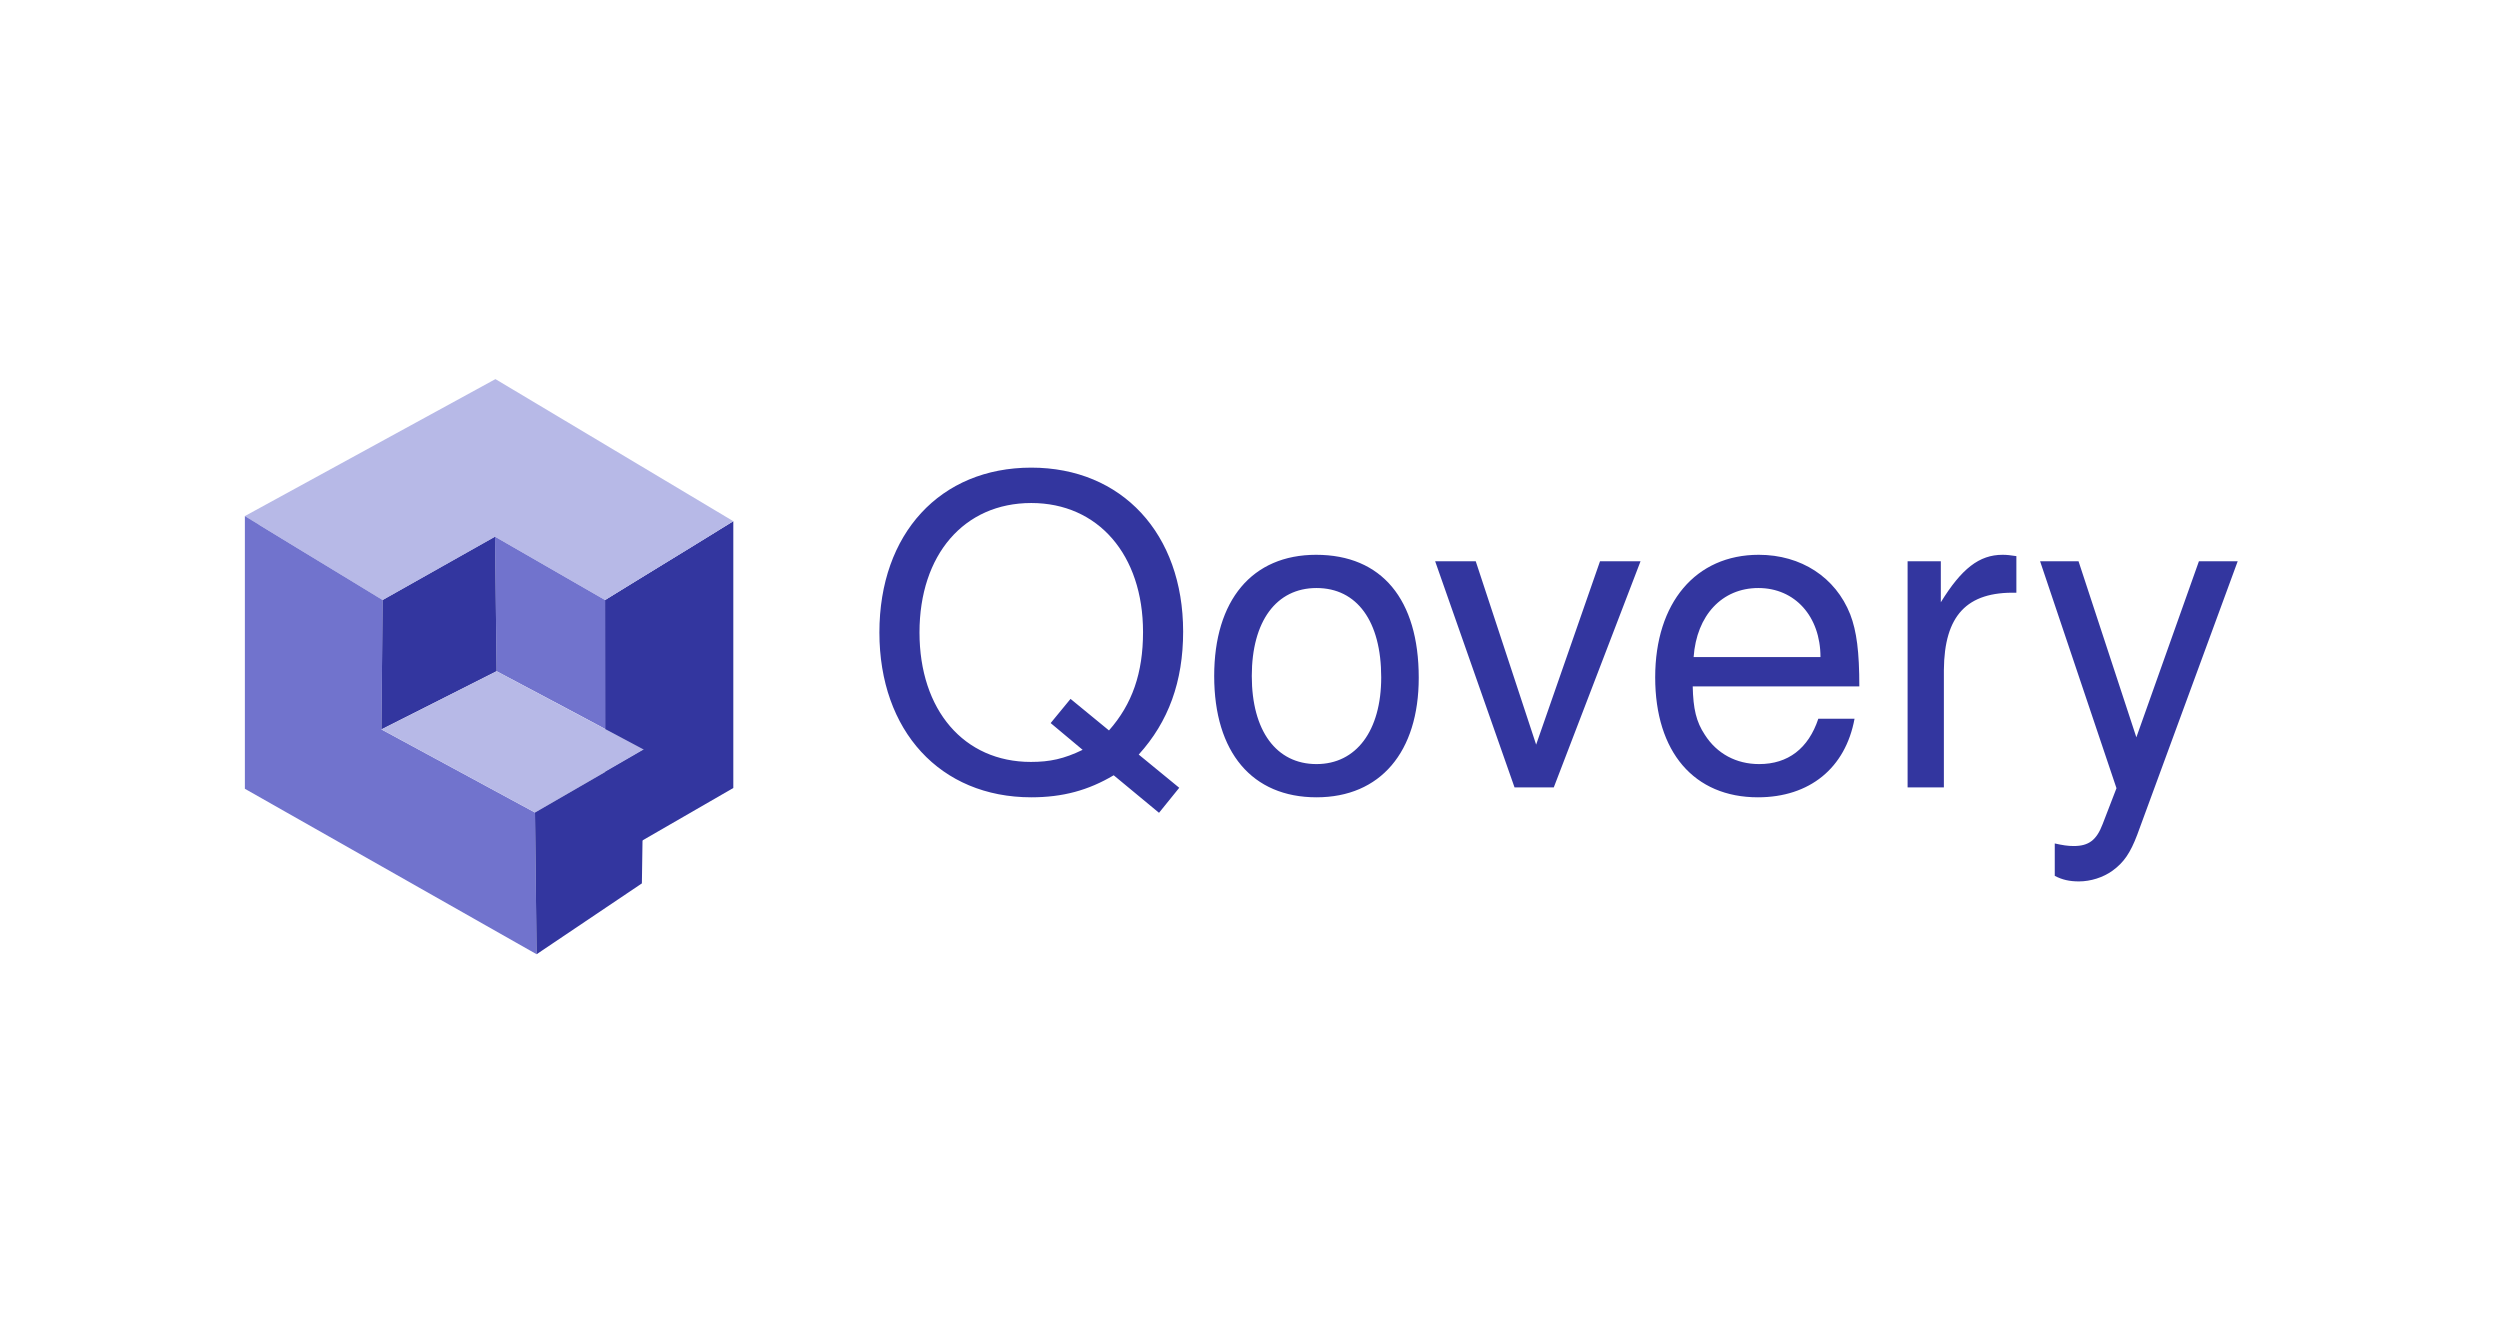
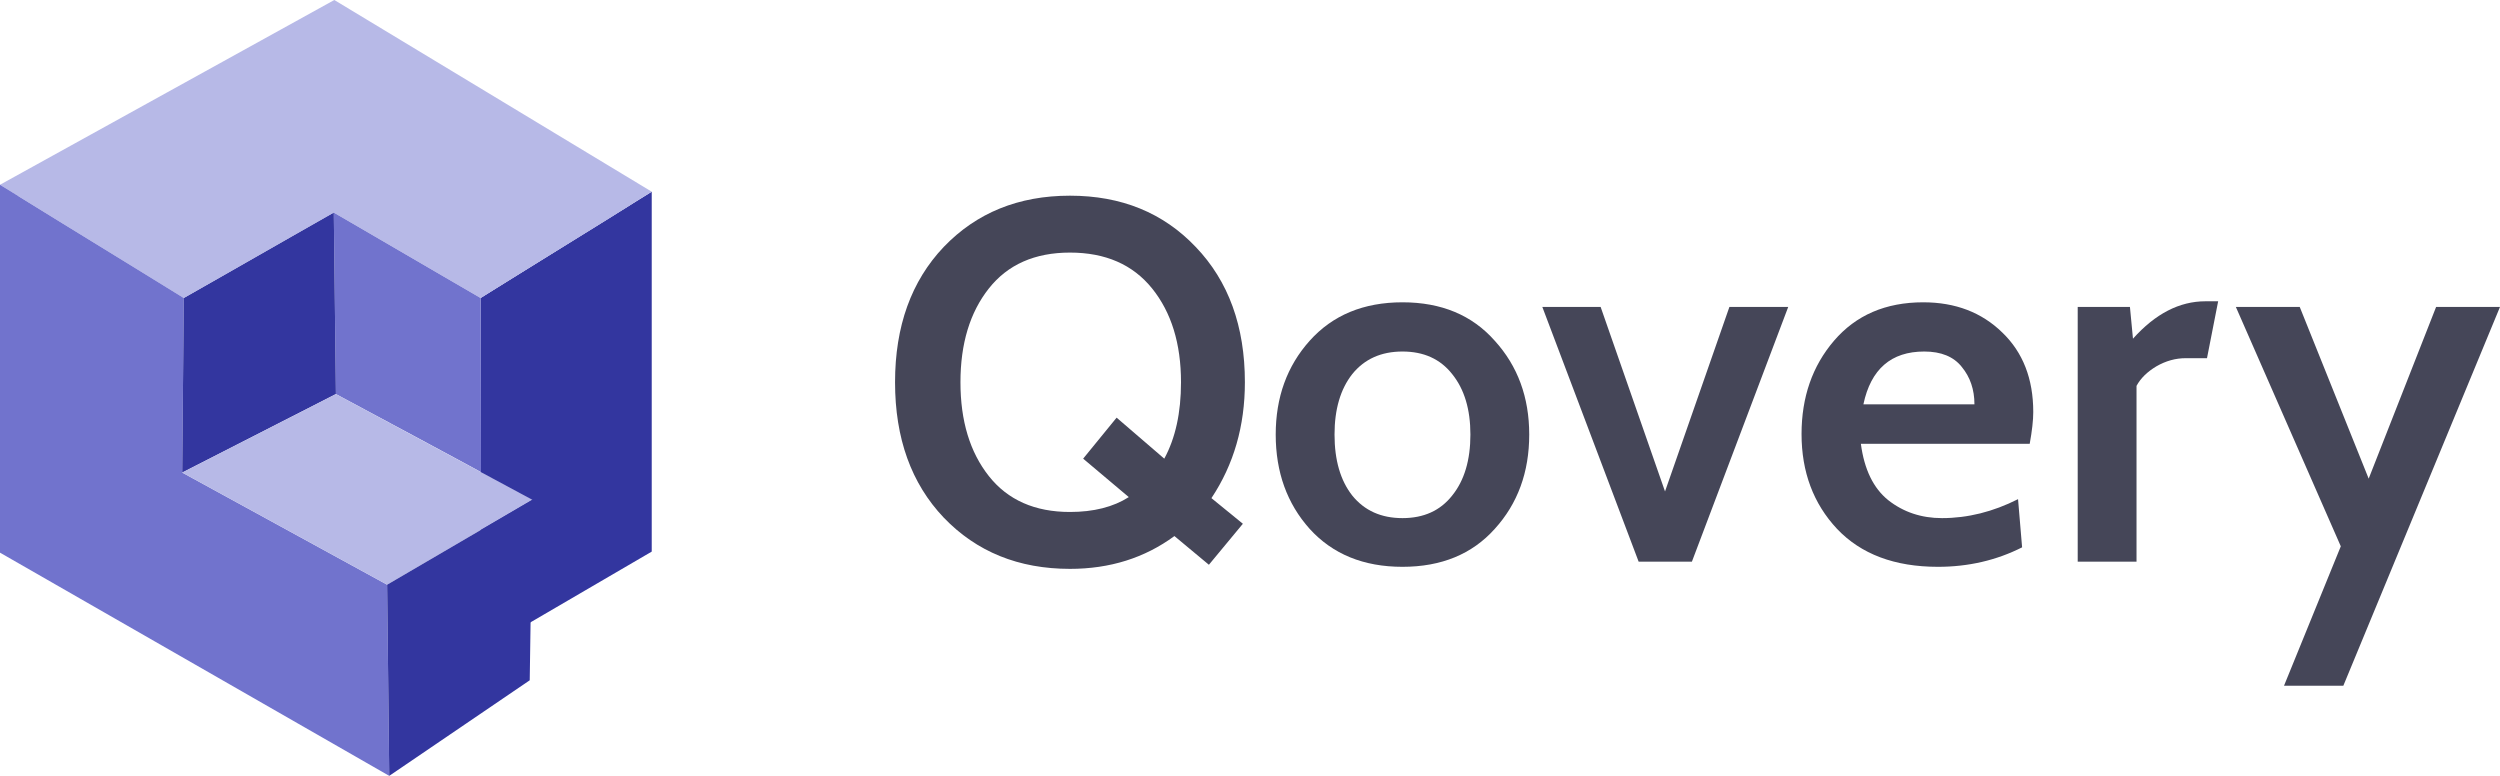
- <svg xmlns="http://www.w3.org/2000/svg" width="562" height="300" viewBox="0 0 562 300">
-   <defs>
-     <clipPath id="b">
-       <rect width="562" height="300" />
-     </clipPath>
-   </defs>
-   <g id="a" clip-path="url(#b)">
-     <path d="M451.84,0h0Z" transform="translate(506.84) rotate(180)" fill="#b7b9e7" opacity="0.503" />
-     <g transform="translate(55.047 85.223)">
-       <path d="M28.946,29.127V88.032l28.83-16.639V11.419Z" transform="translate(52.026 20.525)" fill="#33369f" />
-       <path d="M56.325,0,0,30.787,30.876,49.651l25.36-14.237L80.973,49.651,109.8,31.944Z" fill="#b7b9e7" />
-       <path d="M0,11.006,30.965,29.87l-.267,29.1L65.223,77.653l.356,31.855L0,72.314Z" transform="translate(0 19.781)" fill="#7173cd" />
-       <path d="M20.1,12.66,44.84,26.9s.067,29.491.067,29.046c1.8.864-24.448-13.029-24.448-13.029Z" transform="translate(36.133 22.754)" fill="#7173cd" />
-       <path d="M10.974,55.994l25.893-13.08L36.512,12.66,11.241,26.9Z" transform="translate(19.724 22.754)" fill="#33369f" />
-       <path d="M45.5,55.241,10.974,36.555l25.893-13.08,33.1,17.618Z" transform="translate(19.724 42.193)" fill="#b7b9e7" />
-       <path d="M23.672,75.776,47.341,59.849l.445-30.075L23.316,43.921Z" transform="translate(41.907 53.513)" fill="#33369f" />
-       <path d="M1.084,30.14c9.254,5.695,18.678,11.305,27.932,17,8.453-4.716,16.82-9.525,25.273-14.241,8.275,4.716,16.467,9.52,24.742,14.236,8.453-5.339,17-10.314,25.414-15.616L54.295,1.4C36.588,11.01,18.881,20.53,1.084,30.14Z" transform="translate(1.949 2.516)" fill="#b7b9e7" />
-     </g>
-     <text transform="translate(194 177)" fill="#33369f" font-size="97" font-family="Helvetica">
-       <tspan x="0" y="0">Qovery</tspan>
-     </text>
-   </g>
+ <svg xmlns="http://www.w3.org/2000/svg" width="696" height="216" viewBox="0 0 696 216" fill="none">
+   <path d="M346.014 145.814L336.557 157.231L326.958 149.239C318.677 155.328 308.984 158.373 297.88 158.373C283.577 158.373 271.861 153.615 262.733 144.101C253.699 134.587 249.182 122.029 249.182 106.426C249.182 90.822 253.699 78.264 262.733 68.75C271.861 59.236 283.577 54.478 297.88 54.478C312.184 54.478 323.853 59.236 332.887 68.75C342.014 78.264 346.578 90.822 346.578 106.426C346.578 118.604 343.473 129.354 337.262 138.678L346.014 145.814ZM297.88 70.32C288.094 70.32 280.565 73.649 275.296 80.309C270.026 86.969 267.391 95.675 267.391 106.426C267.391 117.176 270.026 125.882 275.296 132.542C280.565 139.202 288.094 142.532 297.88 142.532C304.467 142.532 309.925 141.152 314.254 138.393L301.55 127.69L310.866 116.273L324.135 127.69C327.24 121.981 328.793 114.893 328.793 106.426C328.793 95.675 326.111 86.969 320.747 80.309C315.383 73.649 307.761 70.32 297.88 70.32Z" fill="#454658" />
+   <path d="M416.138 147.241C409.833 154.281 401.269 157.802 390.448 157.802C379.626 157.802 371.015 154.281 364.616 147.241C358.312 140.201 355.159 131.448 355.159 120.982C355.159 110.612 358.312 101.906 364.616 94.866C371.015 87.73 379.626 84.162 390.448 84.162C401.269 84.162 409.833 87.73 416.138 94.866C422.537 101.906 425.736 110.612 425.736 120.982C425.736 131.448 422.537 140.201 416.138 147.241ZM404.281 104.142C400.987 99.956 396.376 97.863 390.448 97.863C384.519 97.863 379.861 99.956 376.473 104.142C373.18 108.328 371.533 113.942 371.533 120.982C371.533 128.118 373.18 133.779 376.473 137.965C379.861 142.151 384.519 144.244 390.448 144.244C396.376 144.244 400.987 142.151 404.281 137.965C407.668 133.779 409.362 128.118 409.362 120.982C409.362 113.942 407.668 108.328 404.281 104.142Z" fill="#454658" />
+   <path d="M497.842 85.447L471.022 156.375H456.201L429.382 85.447H445.615L463.541 136.823L481.468 85.447H497.842Z" fill="#454658" />
+   <path d="M565.071 123.551H518.066C519.007 130.686 521.548 135.919 525.689 139.249C529.923 142.579 534.911 144.244 540.651 144.244C547.803 144.244 554.861 142.484 561.824 138.964L562.953 152.379C555.802 155.994 547.991 157.802 539.522 157.802C527.477 157.802 518.113 154.281 511.432 147.241C504.845 140.201 501.551 131.4 501.551 120.839C501.551 110.564 504.563 101.906 510.585 94.866C516.702 87.73 524.983 84.162 535.428 84.162C544.368 84.162 551.708 86.969 557.448 92.582C563.189 98.101 566.059 105.474 566.059 114.703C566.059 116.986 565.729 119.936 565.071 123.551ZM535.711 97.863C526.489 97.863 520.842 102.763 518.772 112.562H549.685C549.685 108.471 548.509 104.998 546.156 102.144C543.898 99.29 540.416 97.863 535.711 97.863Z" fill="#454658" />
+   <path d="M617.534 83.877L614.428 99.718H608.5C605.677 99.718 602.948 100.479 600.313 102.001C597.772 103.524 595.937 105.331 594.808 107.424V156.375H578.434V85.447H592.973L593.82 94.295C600.031 87.35 606.759 83.877 614.005 83.877H617.534Z" fill="#454658" />
+   <path d="M696 85.447L652.383 190.911H635.868L651.678 152.093L622.459 85.447H640.244L659.441 133.255L678.215 85.447H696Z" fill="#454658" />
+   <path d="M133.802 82.951V181.363L181.442 153.564V53.368L133.802 82.951Z" fill="#33369F" />
+   <path d="M93.073 0L0 51.436L51.021 82.951L92.926 59.166L133.802 82.951L181.442 53.368L93.073 0Z" fill="#B7B9E7" />
+   <path d="M0 51.435L51.168 82.951L50.727 131.562L107.777 162.78L108.365 216L0 153.861V51.435Z" fill="#7173CD" />
+   <path d="M92.927 59.166L133.802 82.951C133.802 82.951 133.914 132.221 133.914 131.477C136.883 132.92 93.515 109.709 93.515 109.709L92.927 59.166Z" fill="#7173CD" />
+   <path d="M50.727 131.562L93.515 109.709L92.926 59.166L51.168 82.951L50.727 131.562Z" fill="#33369F" />
+   <path d="M107.777 162.78L50.727 131.562L93.515 109.709L148.212 139.143L107.777 162.78Z" fill="#B7B9E7" />
+   <path d="M108.365 216L147.477 189.39L148.212 139.144L107.777 162.781L108.365 216Z" fill="#33369F" />
+   <path d="M5.013 54.557C20.304 64.072 35.876 73.445 51.168 82.96C65.136 75.081 78.963 67.046 92.931 59.167C106.605 67.046 120.141 75.072 133.816 82.951C147.784 74.032 161.911 65.72 175.81 56.862L92.94 6.541C63.68 22.596 34.42 38.502 5.013 54.557Z" fill="#B7B9E7" />
</svg>
